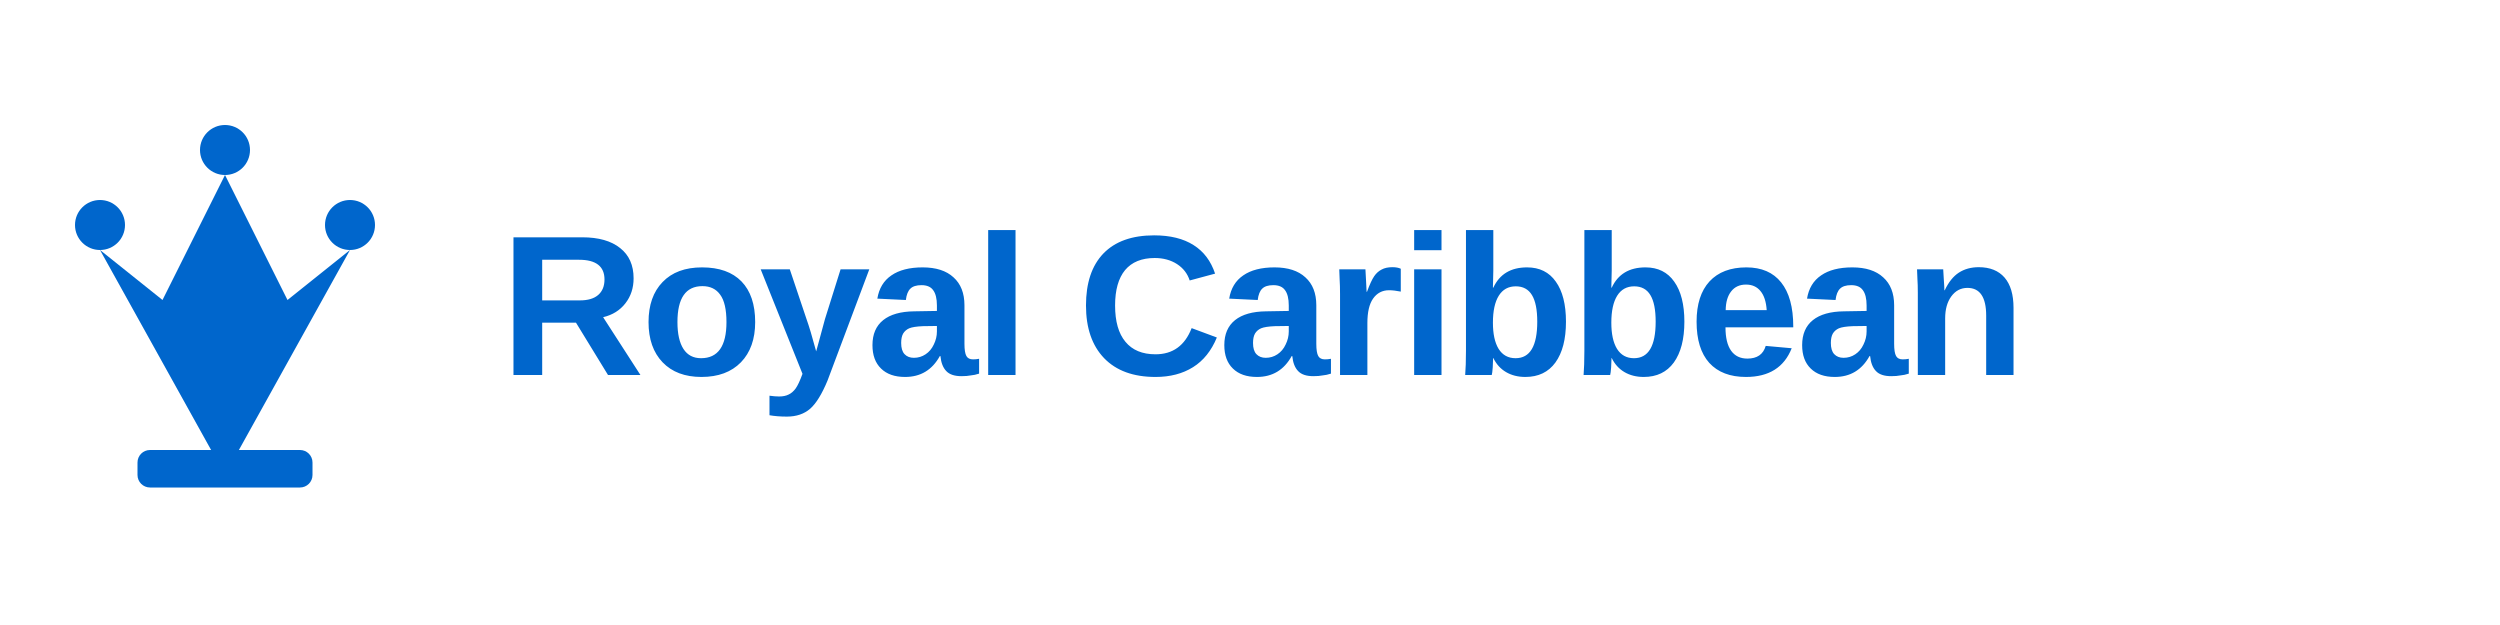
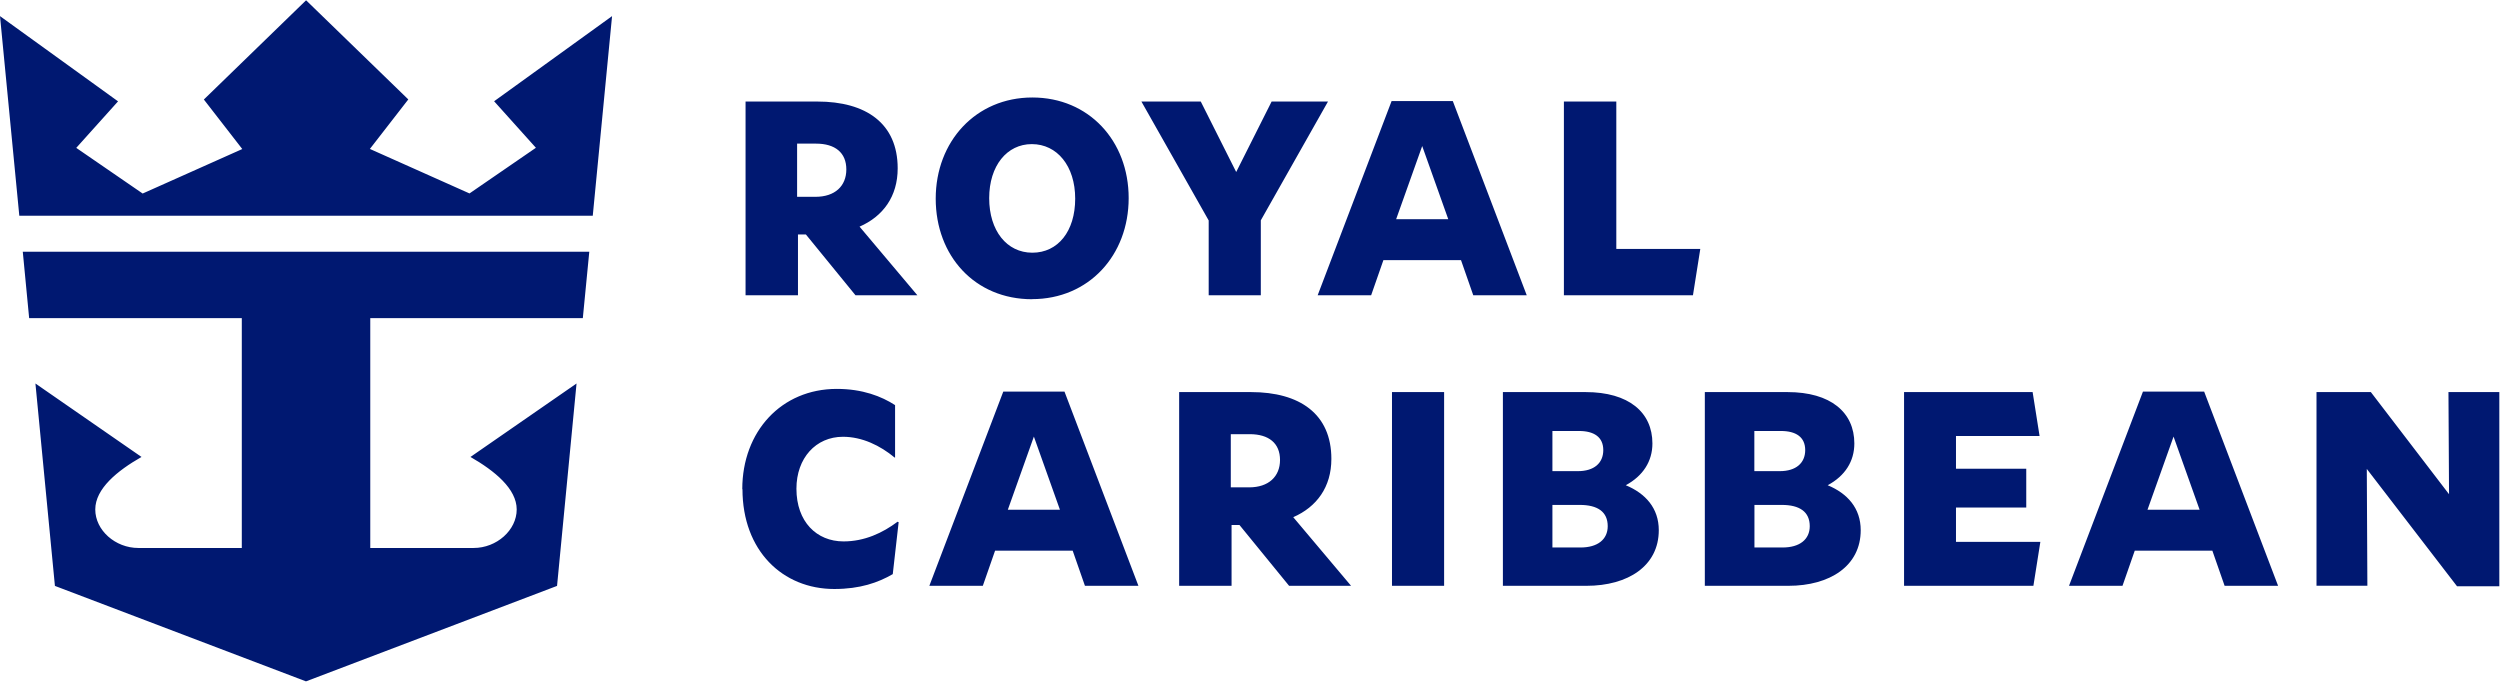
- <svg xmlns="http://www.w3.org/2000/svg" viewBox="0 0 200 50" fill="none">
-   <g transform="translate(8, 10)">
-     <polygon points="10,28 0,10 5,14 10,4 15,14 20,10 10,28" fill="#0066CC" />
-     <circle cx="0" cy="8" r="2" fill="#0066CC" />
-     <circle cx="10" cy="2" r="2" fill="#0066CC" />
-     <circle cx="20" cy="8" r="2" fill="#0066CC" />
-     <rect x="3" y="26" width="14" height="3" rx="1" fill="#0066CC" />
-   </g>
-   <text x="40" y="30" font-family="Arial, Helvetica, sans-serif" font-size="16" font-weight="bold" fill="#0066CC" letter-spacing="-0.3">Royal Caribbean</text>
+ <svg xmlns="http://www.w3.org/2000/svg" width="100%" height="100%" viewBox="0 0 259 71" version="1.1" xml:space="preserve" style="fill-rule:evenodd;clip-rule:evenodd;">
+   <path d="M76.9,50.68C76.9,44.7 80.95,40.29 86.69,40.29C89.36,40.29 91.32,41.06 92.73,41.97L92.73,47.4L92.68,47.4C91.19,46.16 89.32,45.25 87.33,45.25C84.52,45.25 82.51,47.46 82.51,50.63C82.51,54.05 84.6,56.09 87.39,56.09C89.57,56.09 91.44,55.21 92.99,54.05L93.1,54.1L92.49,59.48C90.97,60.36 89.1,61.02 86.43,61.02C81.08,61.02 76.92,57.05 76.92,50.68M144.21,40.62L149.61,40.62L149.61,60.69L144.21,60.69L144.21,40.62ZM164.36,60.69L155.7,60.69L155.7,40.62L164.27,40.62C168.74,40.62 171.19,42.72 171.19,45.94C171.19,47.79 170.22,49.3 168.43,50.27C170.47,51.12 171.85,52.64 171.85,54.93C171.85,58.62 168.68,60.69 164.35,60.69M160.83,48.81L163.48,48.81C165.14,48.81 166.1,47.98 166.1,46.63C166.1,45.28 165.14,44.65 163.59,44.65L160.83,44.65L160.83,48.81ZM163.75,56.72C165.51,56.72 166.56,55.89 166.56,54.51C166.56,53.02 165.51,52.31 163.67,52.31L160.83,52.31L160.83,56.72L163.75,56.72ZM185.28,60.69L176.62,60.69L176.62,40.62L185.19,40.62C189.66,40.62 192.11,42.72 192.11,45.94C192.11,47.79 191.15,49.3 189.35,50.27C191.39,51.12 192.77,52.64 192.77,54.93C192.77,58.62 189.6,60.69 185.27,60.69M181.75,48.81L184.4,48.81C186.05,48.81 187.02,47.98 187.02,46.63C187.02,45.28 186.06,44.65 184.51,44.65L181.75,44.65L181.75,48.81ZM184.68,56.72C186.44,56.72 187.49,55.89 187.49,54.51C187.49,53.02 186.44,52.31 184.6,52.31L181.76,52.31L181.76,56.72L184.68,56.72ZM197.26,40.62L210.58,40.62L211.3,45.17L202.64,45.17L202.64,48.56L209.92,48.56L209.92,52.58L202.64,52.58L202.64,56.14L211.38,56.14L210.66,60.69L197.26,60.69L197.26,40.62ZM240,40.62L245.62,40.62L253.72,51.2L253.66,40.62L258.93,40.62L258.93,60.74L254.55,60.74L245.2,48.58L245.26,60.68L239.99,60.68L239.99,40.61L240,40.62ZM139.97,60.69L133.98,53.58C136.41,52.52 137.93,50.46 137.93,47.54C137.93,42.88 134.65,40.62 129.6,40.62L122.16,40.62L122.16,60.69L127.59,60.69L127.59,54.39L128.41,54.39L133.55,60.69L139.97,60.69ZM127.51,50.49L127.51,44.98L129.47,44.98C131.45,44.98 132.61,45.92 132.61,47.65C132.61,49.38 131.42,50.49 129.41,50.49L127.51,50.49ZM221.16,57.05L219.89,60.69L214.35,60.69L222.01,40.57L228.35,40.57L236.01,60.69L230.47,60.69L229.2,57.05L221.15,57.05L221.16,57.05ZM227.88,52.81L225.18,45.23L222.48,52.81L227.88,52.81ZM103.09,57.05L101.82,60.69L96.28,60.69L103.94,40.57L110.28,40.57L117.94,60.69L112.4,60.69L111.13,57.05L103.08,57.05L103.09,57.05ZM109.81,52.81L107.11,45.23L104.41,52.81L109.81,52.81ZM106.92,31C100.99,31 96.94,26.51 96.94,20.58C96.94,14.65 101.1,10.1 106.95,10.1C112.8,10.1 116.93,14.59 116.93,20.52C116.93,26.45 112.8,30.99 106.92,30.99M106.89,14.93C104.33,14.93 102.48,17.16 102.48,20.53C102.48,23.9 104.3,26.18 106.95,26.18C109.6,26.18 111.39,23.97 111.39,20.58C111.39,17.19 109.51,14.93 106.9,14.93M130.62,22.82L130.62,30.59L125.22,30.59L125.22,22.84L118.25,10.52L124.4,10.52L128.07,17.82L131.74,10.52L137.58,10.52L130.63,22.81L130.62,22.82ZM162.02,10.52L167.45,10.52L167.45,25.79L176.15,25.79L175.39,30.59L162.02,30.59L162.02,10.52ZM95.04,30.59L89.05,23.48C91.48,22.42 93,20.36 93,17.44C93,12.78 89.72,10.52 84.68,10.52L77.24,10.52L77.24,30.59L82.67,30.59L82.67,24.29L83.49,24.29L88.63,30.59L95.05,30.59L95.04,30.59ZM82.58,20.39L82.58,14.88L84.54,14.88C86.52,14.88 87.68,15.82 87.68,17.55C87.68,19.28 86.5,20.39 84.48,20.39L82.58,20.39ZM143.32,26.95L142.05,30.59L136.51,30.59L144.17,10.47L150.51,10.47L158.17,30.59L152.63,30.59L151.36,26.95L143.31,26.95L143.32,26.95ZM150.04,22.71L147.34,15.13L144.64,22.71L150.04,22.71ZM2,22.35L0,1.67L12.23,10.5L7.9,15.32L14.78,20.05L25.1,15.44L21.12,10.31L31.71,0.03L42.3,10.3L38.32,15.43L48.64,20.04L55.52,15.31L51.19,10.49L63.41,1.67L61.41,22.35L2,22.35ZM2.36,26.08L3.02,32.96L25.05,32.96L25.05,56.77L14.33,56.77C11.94,56.77 9.87,54.93 9.87,52.78C9.87,50.63 12.15,48.77 14.66,47.34L3.67,39.73L5.69,60.7L31.7,70.59L57.71,60.7L59.73,39.73L48.74,47.34C51.25,48.78 53.53,50.64 53.53,52.78C53.53,54.92 51.46,56.77 49.07,56.77L38.36,56.77L38.36,32.96L60.38,32.96L61.05,26.08L2.36,26.08Z" style="fill:#001871;fill-rule:nonzero;" />
</svg>
